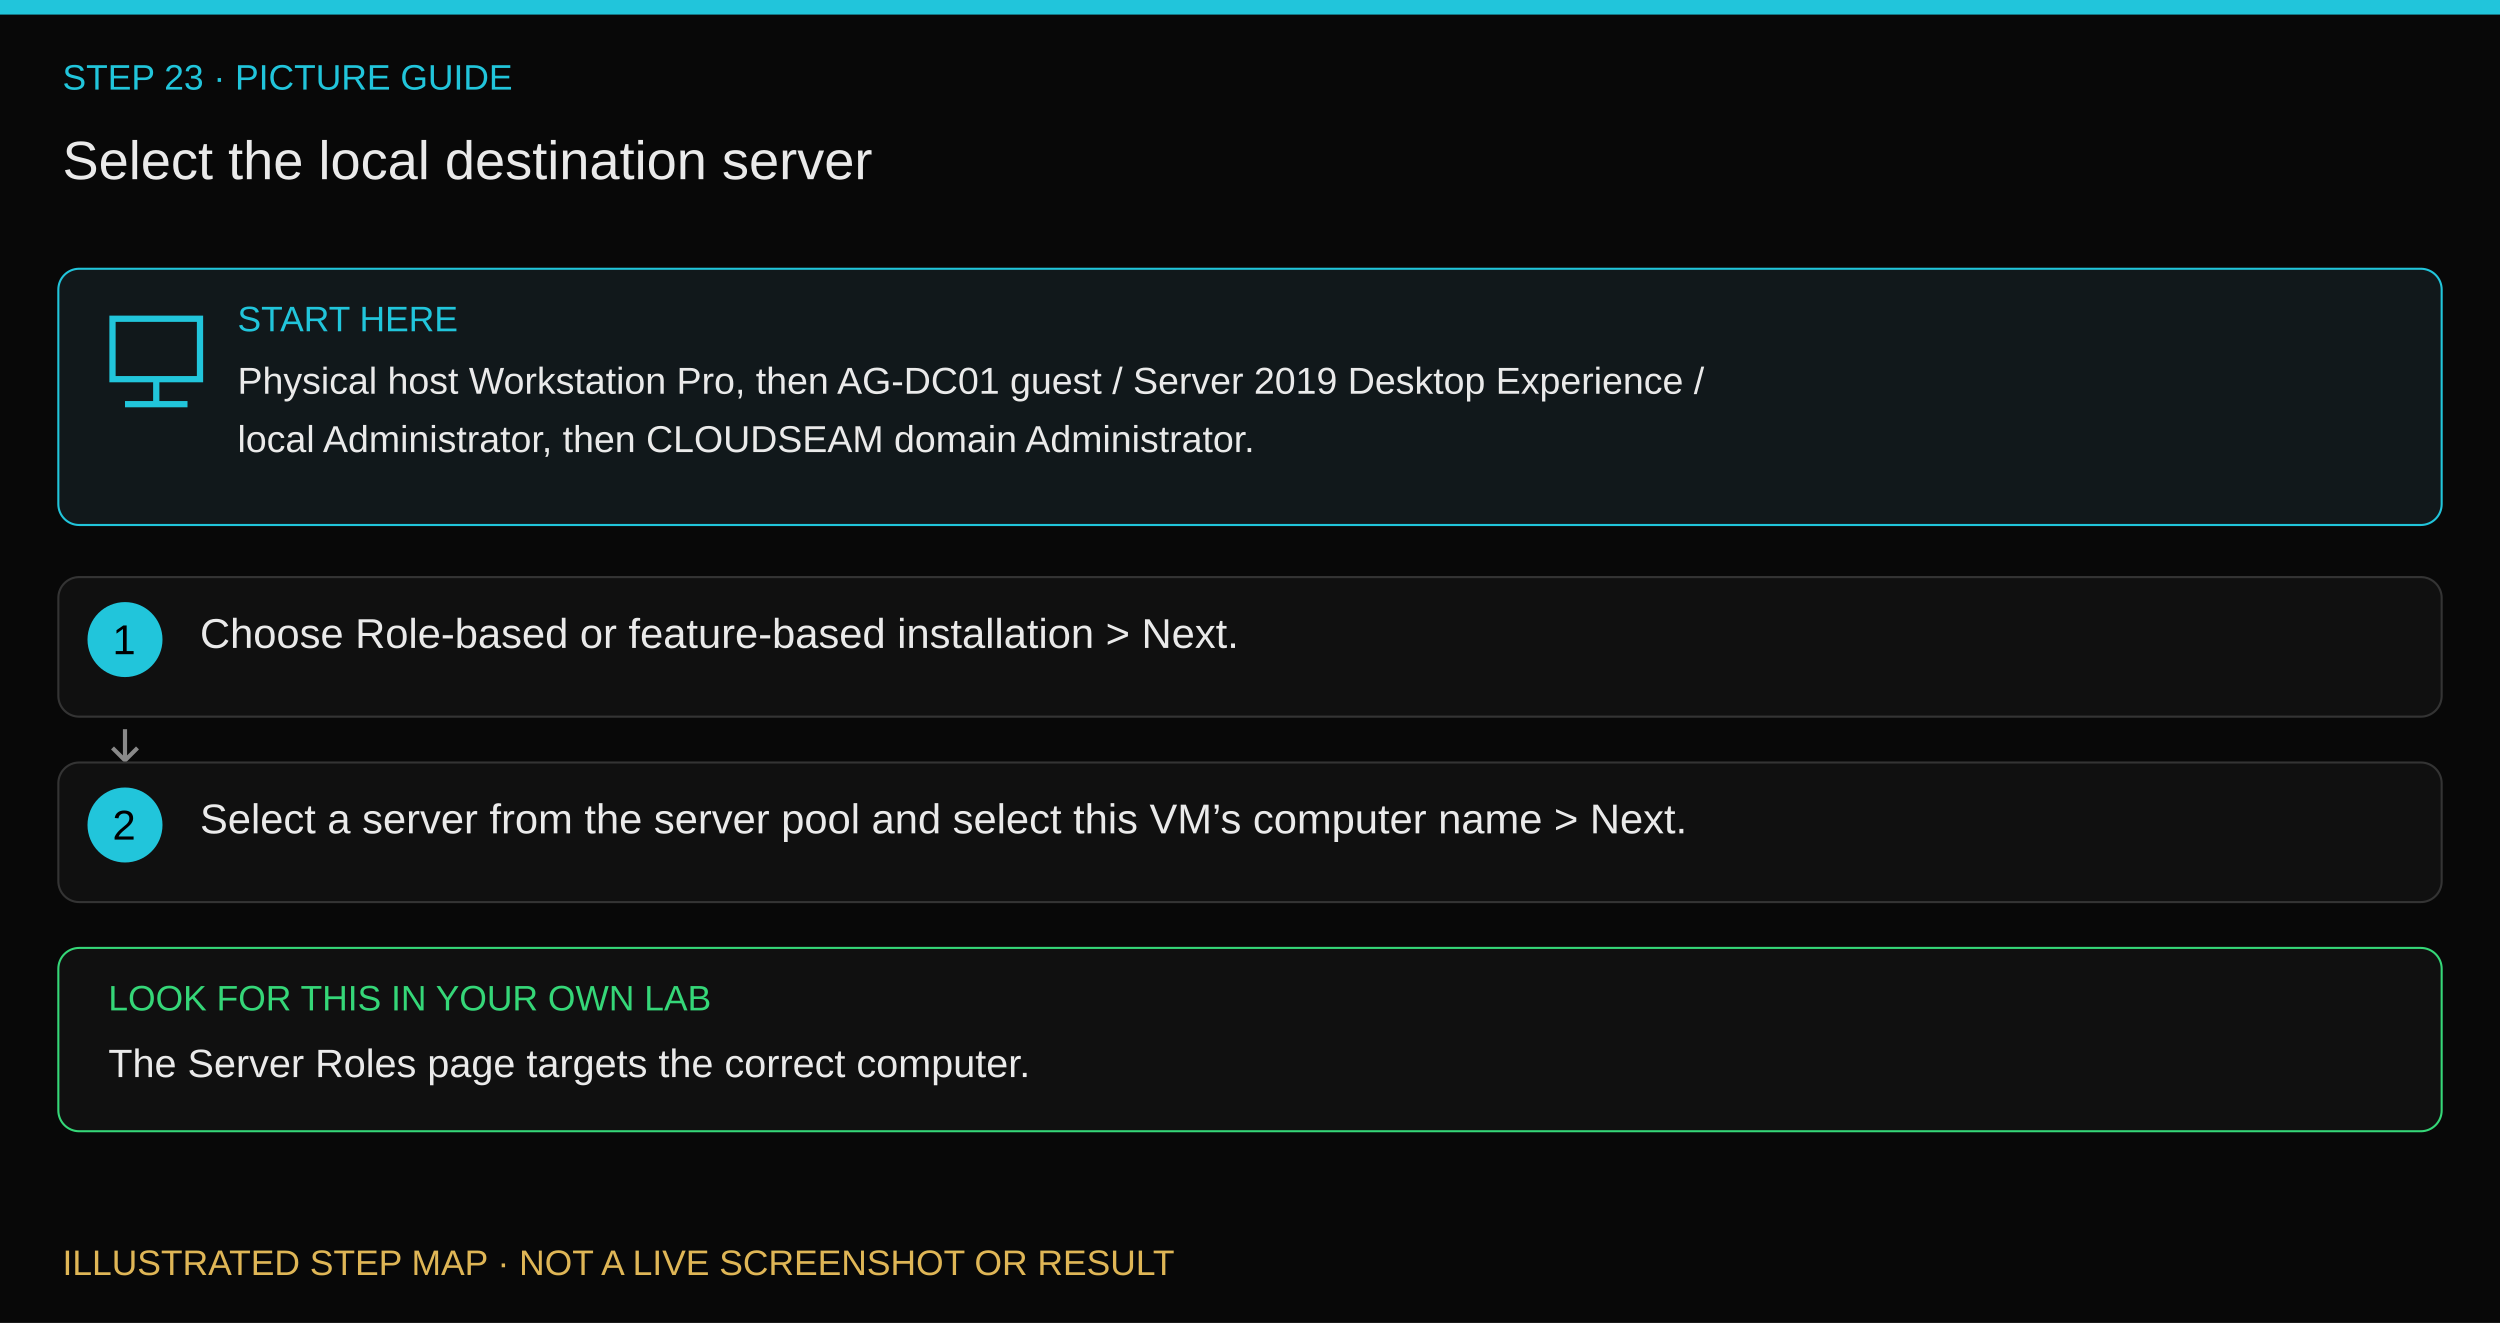
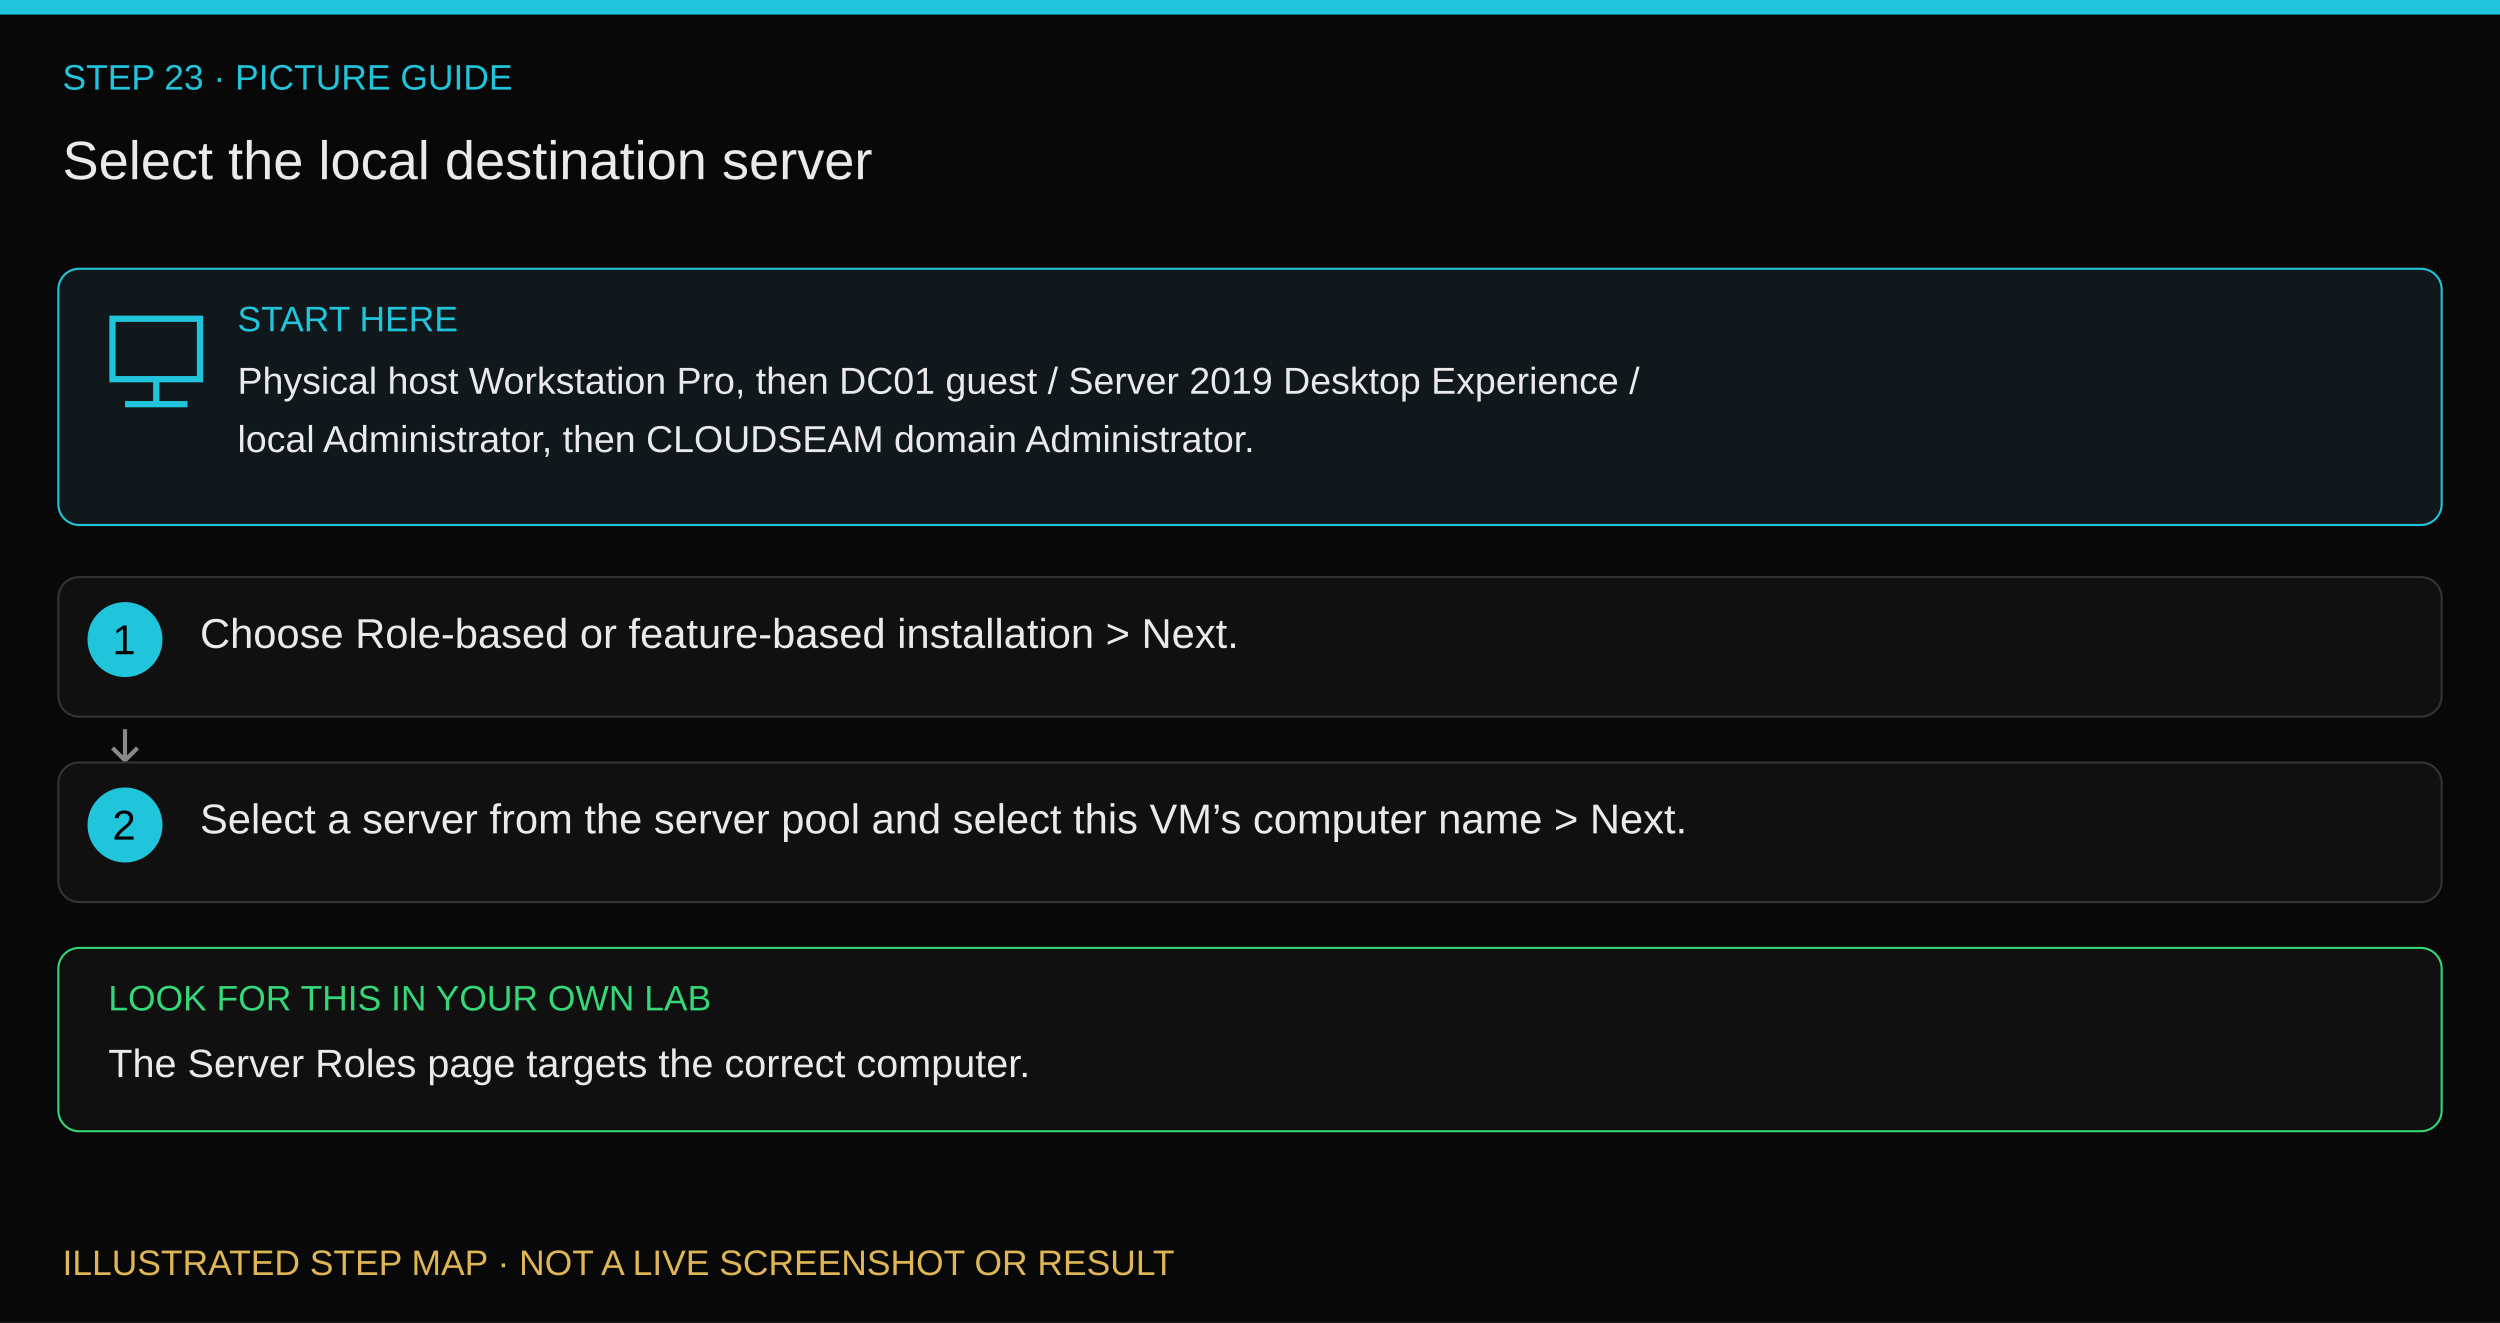
<svg xmlns="http://www.w3.org/2000/svg" width="1200" height="635" viewBox="0 0 1200 635" role="img" aria-labelledby="title desc">
  <rect width="1200" height="635" fill="#080808" />
  <rect width="1200" height="7" fill="#21c5db" />
  <text x="30" y="43" font-family="Arial, sans-serif" font-size="17" fill="#21c5db">STEP 23 · PICTURE GUIDE</text>
  <text x="30" y="86" font-family="Arial, sans-serif" font-size="26" fill="#eaeaea">Select the local destination server</text>
  <rect x="28" y="129" width="1144" height="123" rx="10" fill="#11181b" stroke="#21c5db" />
  <path d="M54 153h42v29H54zm21 29v12m-15 0h30" fill="none" stroke="#21c5db" stroke-width="3" />
  <text x="114" y="159" font-family="Arial, sans-serif" font-size="17" fill="#21c5db">START HERE</text>
-   <text x="114" y="189" font-family="Arial, sans-serif" font-size="18" fill="#eaeaea">Physical host Workstation Pro, then AG-DC01 guest / Server 2019 Desktop Experience /</text>
+   <text x="114" y="189" font-family="Arial, sans-serif" font-size="18" fill="#eaeaea">Physical host Workstation Pro, then DC01 guest / Server 2019 Desktop Experience /</text>
  <text x="114" y="217" font-family="Arial, sans-serif" font-size="18" fill="#eaeaea">local Administrator, then CLOUDSEAM domain Administrator.</text>
  <rect x="28" y="277" width="1144" height="67" rx="10" fill="#101010" stroke="#343434" />
  <circle cx="60" cy="307" r="18" fill="#21c5db" />
  <text x="54" y="314" font-family="Arial, sans-serif" font-size="20" fill="#000">1</text>
  <text x="96" y="311" font-family="Arial, sans-serif" font-size="20" fill="#eaeaea">Choose Role-based or feature-based installation &gt; Next.</text>
  <path d="M60 350v15m-6-6 6 6 6-6" fill="none" stroke="#898989" stroke-width="2" />
  <rect x="28" y="366" width="1144" height="67" rx="10" fill="#101010" stroke="#343434" />
  <circle cx="60" cy="396" r="18" fill="#21c5db" />
  <text x="54" y="403" font-family="Arial, sans-serif" font-size="20" fill="#000">2</text>
  <text x="96" y="400" font-family="Arial, sans-serif" font-size="20" fill="#eaeaea">Select a server from the server pool and select this VM’s computer name &gt; Next.</text>
  <rect x="28" y="455" width="1144" height="88" rx="10" fill="#101010" stroke="#35d778" />
  <text x="52" y="485" font-family="Arial, sans-serif" font-size="17" fill="#35d778">LOOK FOR THIS IN YOUR OWN LAB</text>
  <text x="52" y="517" font-family="Arial, sans-serif" font-size="19" fill="#eaeaea">The Server Roles page targets the correct computer.</text>
  <text x="30" y="612" font-family="Arial, sans-serif" font-size="17" fill="#dfb656">ILLUSTRATED STEP MAP · NOT A LIVE SCREENSHOT OR RESULT</text>
</svg>
